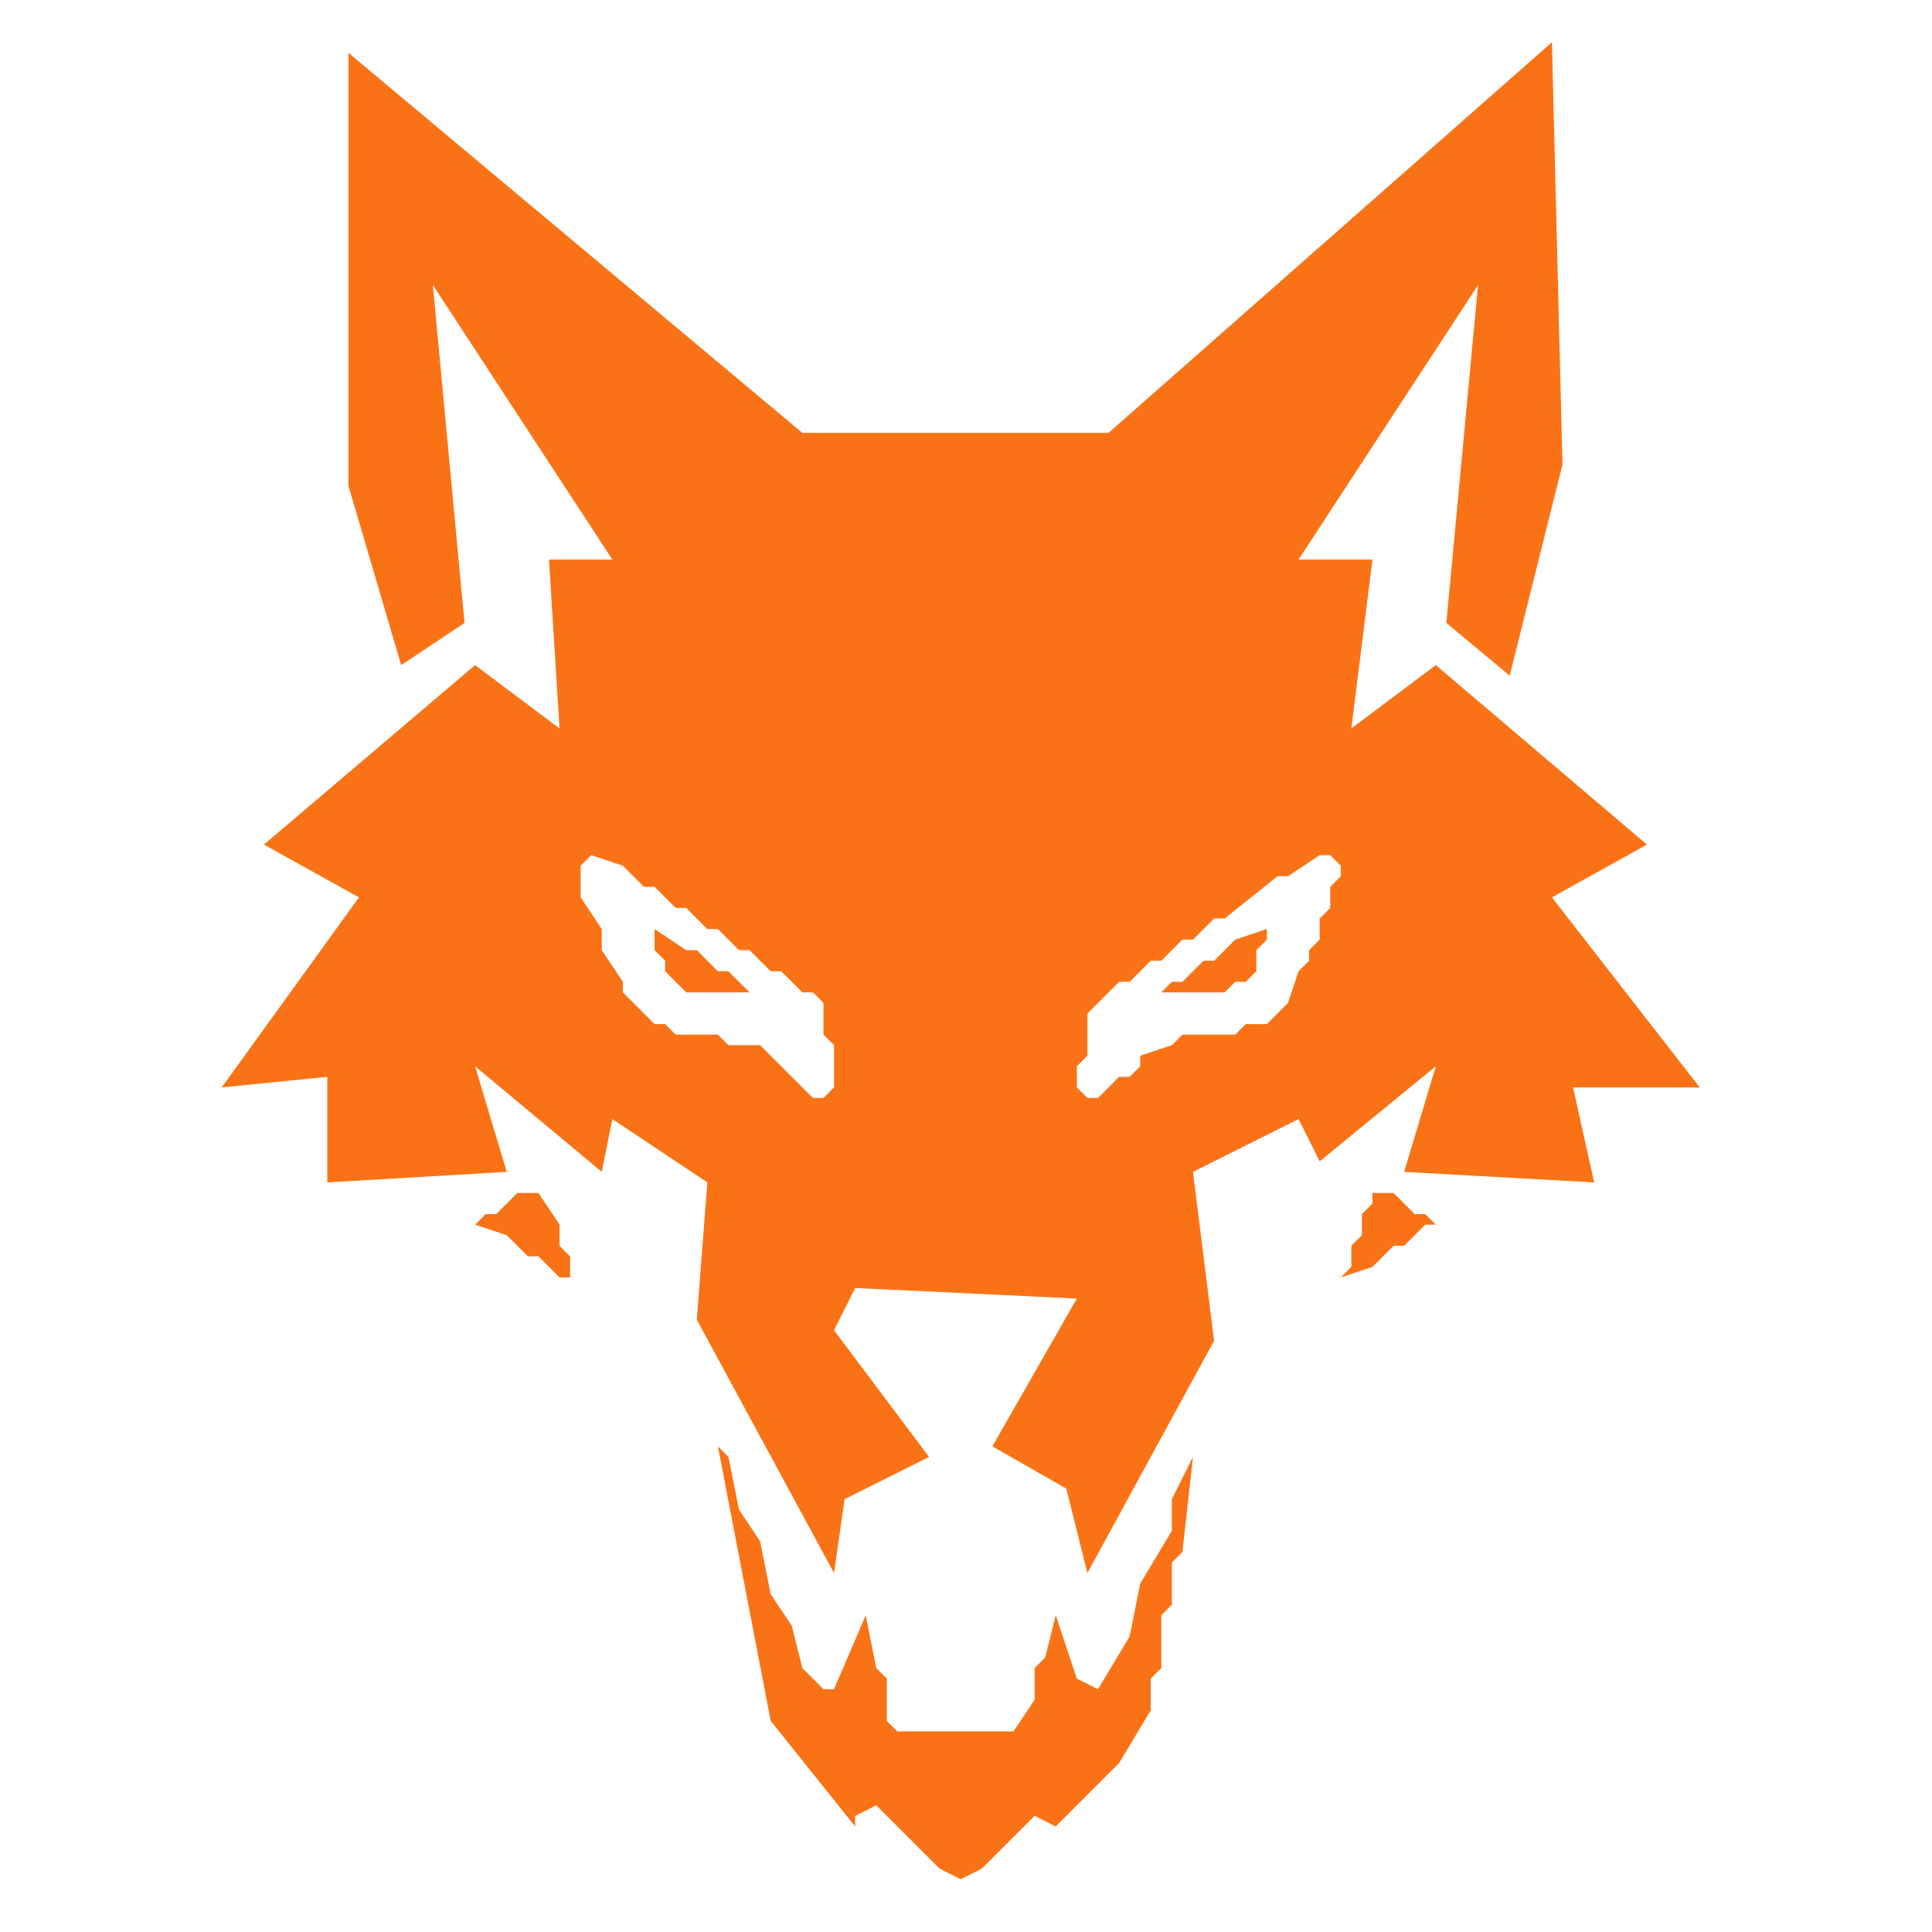
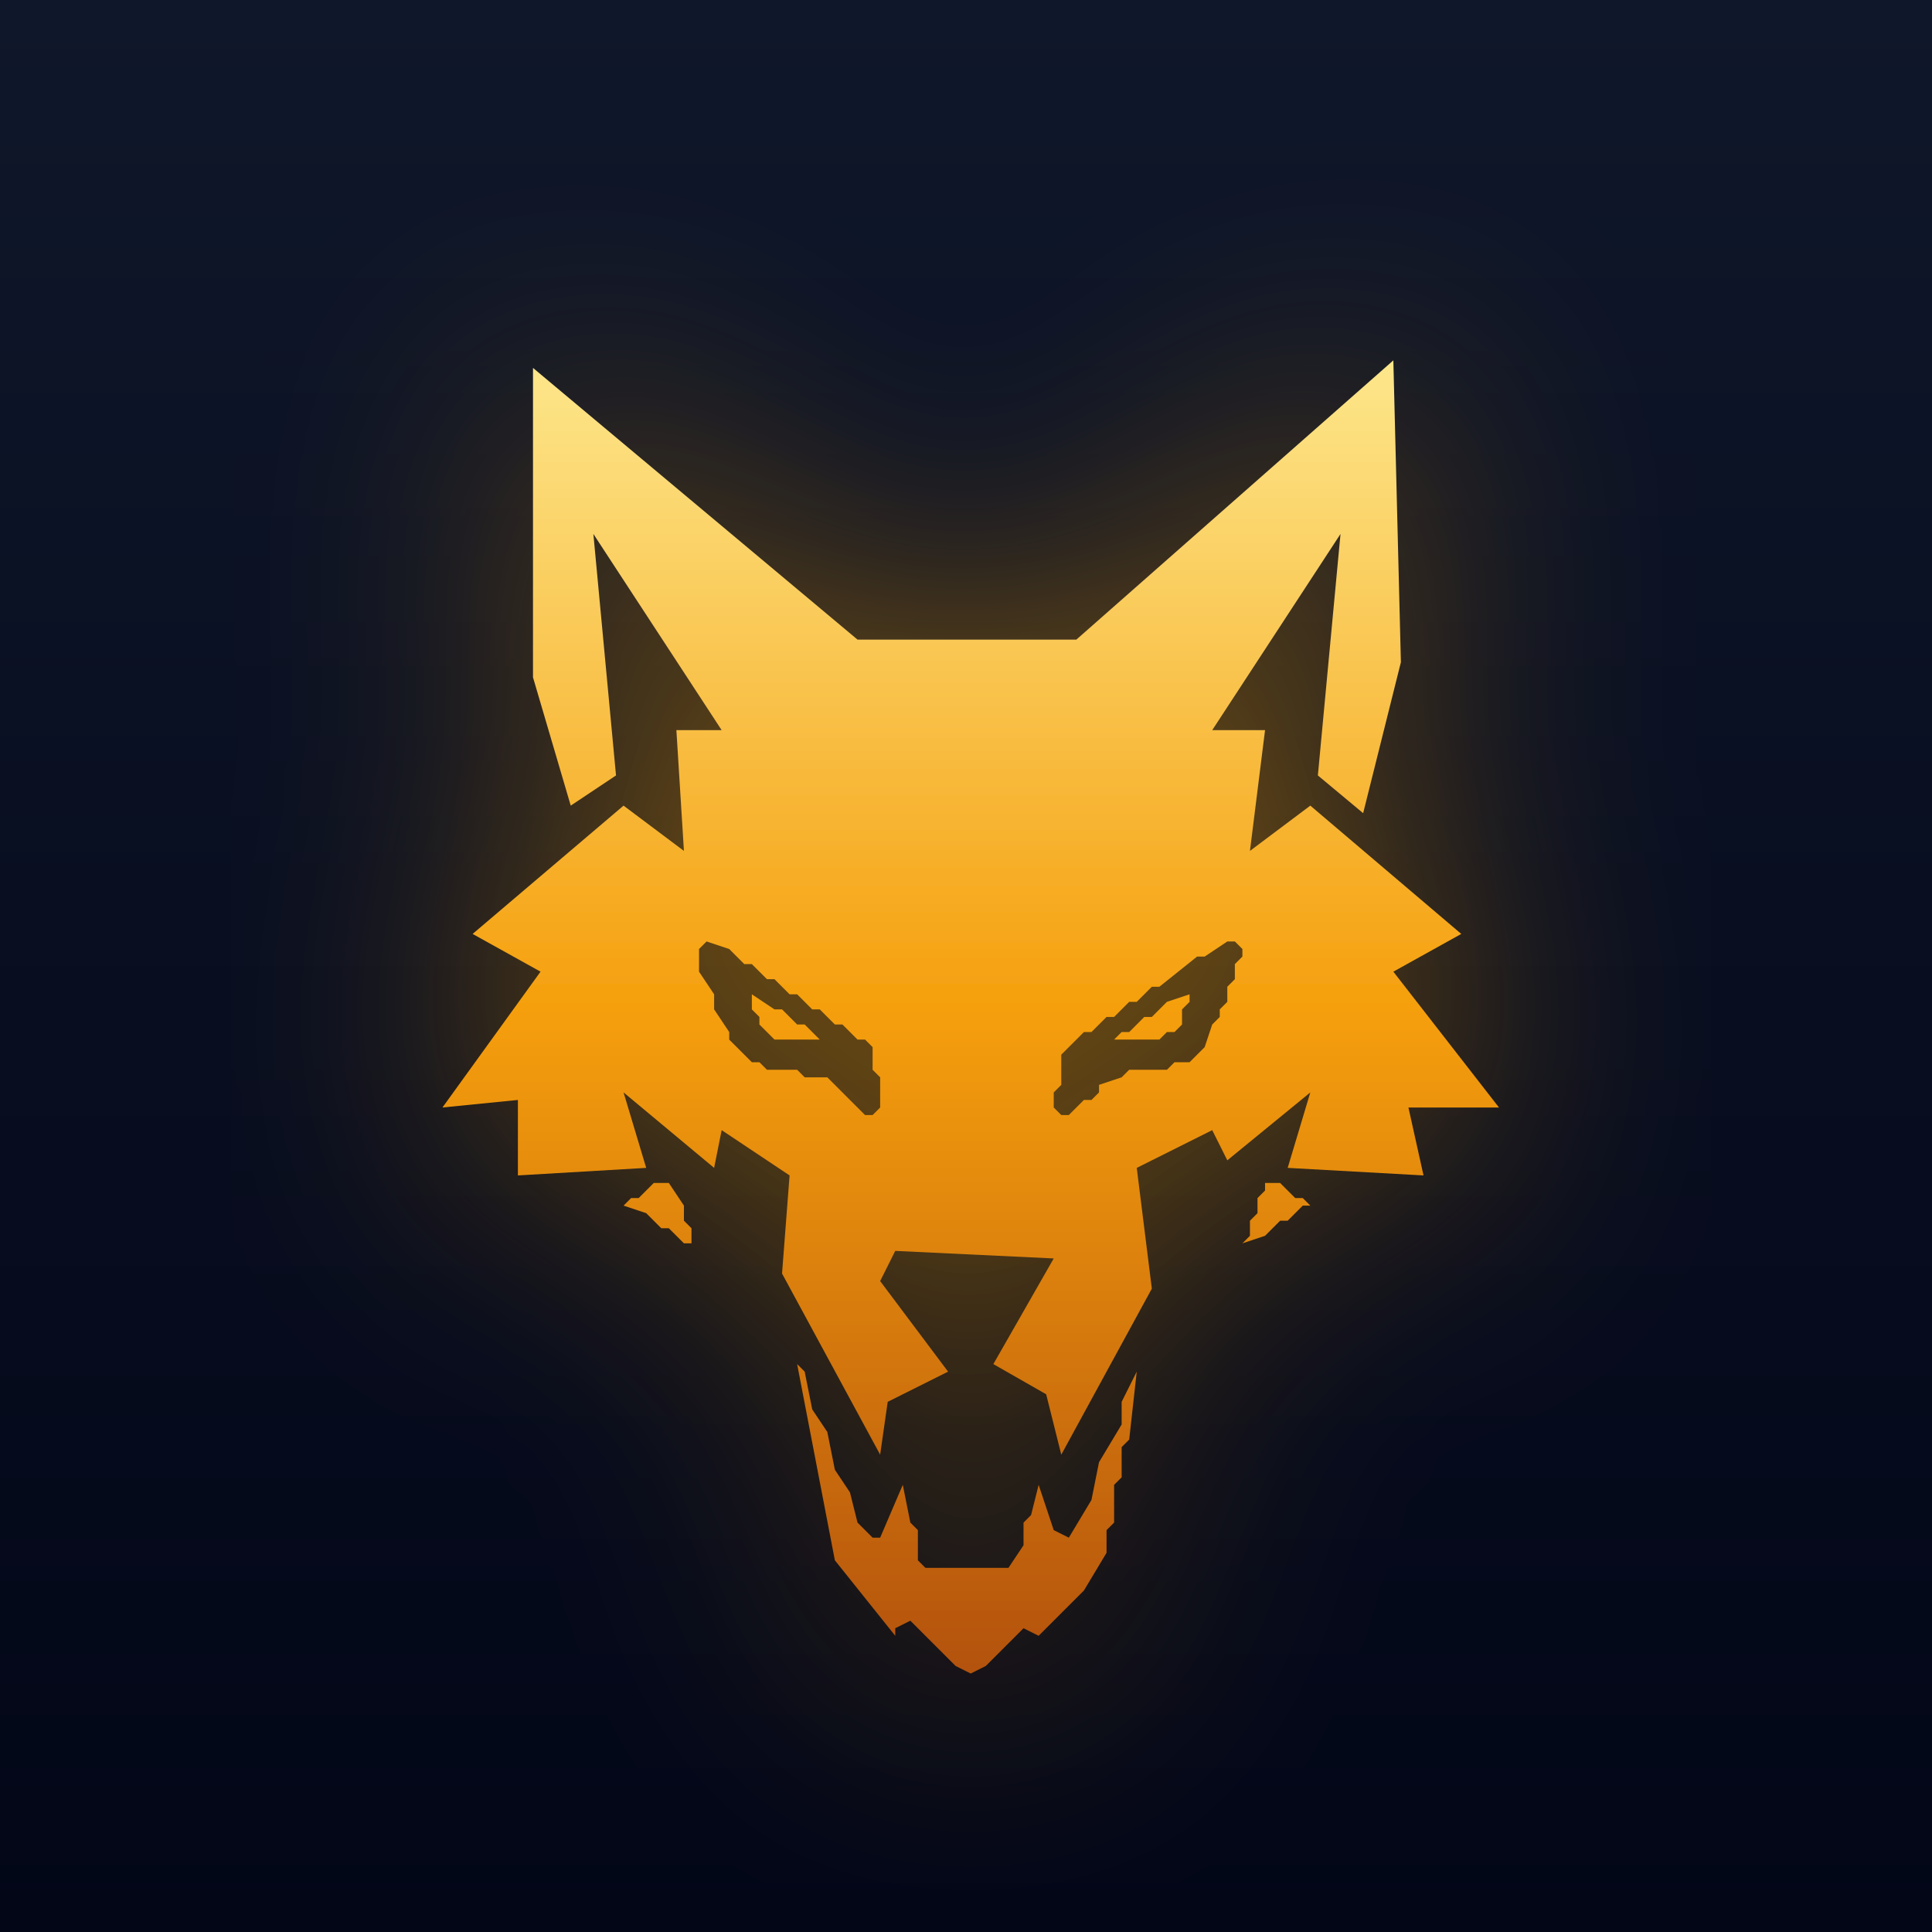
- <svg xmlns="http://www.w3.org/2000/svg" width="32" height="32" viewBox="0 0 149 183">
-   <path fill="#F97316" fill-rule="evenodd" d="M 16.0 5.0 L 16.0 46.0 L 21.0 63.0 L 27.0 59.0 L 24.0 27.0 L 41.0 53.0 L 35.0 53.0 L 36.0 69.0 L 28.0 63.0 L 8.0 80.0 L 17.0 85.0 L 4.0 103.0 L 14.0 102.0 L 14.0 112.0 L 31.0 111.0 L 28.0 101.0 L 40.0 111.0 L 41.0 106.0 L 50.0 112.0 L 49.0 125.0 L 62.0 149.0 L 63.0 142.0 L 71.0 138.0 L 62.0 126.0 L 64.0 122.0 L 85.0 123.0 L 77.0 137.0 L 84.0 141.0 L 86.0 149.0 L 98.0 127.0 L 96.0 111.0 L 106.0 106.0 L 108.0 110.0 L 119.0 101.0 L 116.0 111.0 L 134.0 112.0 L 132.0 103.0 L 144.0 103.0 L 130.0 85.0 L 139.0 80.0 L 119.0 63.0 L 111.0 69.0 L 113.0 53.0 L 106.0 53.0 L 123.0 27.0 L 120.0 59.0 L 126.0 64.0 L 131.0 44.0 L 130.0 4.0 L 88.0 41.0 L 59.0 41.0 Z M 51.0 137.0 L 56.0 163.0 L 64.0 173.0 L 64.0 172.0 L 66.0 171.0 L 72.0 177.0 L 74.0 178.0 L 76.0 177.0 L 81.0 172.0 L 83.0 173.0 L 89.0 167.0 L 92.0 162.0 L 92.0 159.0 L 93.0 158.0 L 93.0 153.0 L 94.0 152.0 L 94.0 148.0 L 95.0 147.0 L 96.0 138.0 L 94.0 142.0 L 94.0 145.0 L 91.0 150.0 L 90.0 155.0 L 87.0 160.0 L 85.0 159.0 L 83.0 153.0 L 82.0 157.0 L 81.0 158.0 L 81.0 161.0 L 79.0 164.0 L 68.0 164.0 L 67.0 163.0 L 67.0 159.0 L 66.0 158.0 L 65.0 153.0 L 62.0 160.0 L 61.0 160.0 L 59.0 158.0 L 58.0 154.0 L 56.0 151.0 L 55.0 146.0 L 53.0 143.0 L 52.0 138.0 Z M 110.0 82.0 L 110.0 83.0 L 109.0 84.0 L 109.0 86.0 L 108.0 87.0 L 108.0 89.0 L 107.0 90.0 L 107.0 91.0 L 106.0 92.0 L 105.0 95.0 L 103.0 97.0 L 101.0 97.0 L 100.0 98.0 L 95.0 98.0 L 94.0 99.0 L 91.0 100.0 L 91.0 101.0 L 90.0 102.0 L 89.0 102.0 L 87.0 104.0 L 86.0 104.0 L 85.0 103.0 L 85.0 101.0 L 86.0 100.0 L 86.0 96.0 L 89.0 93.0 L 90.0 93.0 L 92.0 91.0 L 93.0 91.0 L 95.0 89.0 L 96.0 89.0 L 98.0 87.0 L 99.0 87.0 L 104.0 83.0 L 105.0 83.0 L 108.0 81.0 L 109.0 81.0 Z M 38.0 82.0 L 39.0 81.0 L 42.0 82.0 L 44.0 84.0 L 45.0 84.0 L 47.0 86.0 L 48.0 86.0 L 50.0 88.0 L 51.0 88.0 L 53.0 90.0 L 54.0 90.0 L 56.0 92.0 L 57.0 92.0 L 59.0 94.0 L 60.0 94.0 L 61.0 95.0 L 61.0 98.0 L 62.0 99.0 L 62.0 103.0 L 61.0 104.0 L 60.0 104.0 L 55.0 99.0 L 52.0 99.0 L 51.0 98.0 L 47.0 98.0 L 46.0 97.0 L 45.0 97.0 L 42.0 94.0 L 42.0 93.0 L 40.0 90.0 L 40.0 88.0 L 38.0 85.0 Z M 28.0 116.0 L 31.0 117.0 L 33.0 119.0 L 34.0 119.0 L 36.0 121.0 L 37.0 121.0 L 37.0 119.0 L 36.0 118.0 L 36.0 116.0 L 34.0 113.0 L 32.0 113.0 L 30.0 115.0 L 29.0 115.0 Z M 119.0 116.0 L 118.0 115.0 L 117.0 115.0 L 115.0 113.0 L 113.0 113.0 L 113.0 114.0 L 112.0 115.0 L 112.0 117.0 L 111.0 118.0 L 111.0 120.0 L 110.0 121.0 L 113.0 120.0 L 115.0 118.0 L 116.0 118.0 L 118.0 116.0 Z M 103.0 88.0 L 100.0 89.0 L 98.0 91.0 L 97.0 91.0 L 95.0 93.0 L 94.0 93.0 L 93.0 94.0 L 99.0 94.0 L 100.0 93.0 L 101.0 93.0 L 102.0 92.0 L 102.0 90.0 L 103.0 89.0 Z M 45.0 88.0 L 45.0 90.0 L 46.0 91.0 L 46.0 92.0 L 48.0 94.0 L 54.0 94.0 L 52.0 92.0 L 51.0 92.0 L 49.0 90.0 L 48.0 90.0 Z" />
+ <svg xmlns="http://www.w3.org/2000/svg" width="1024" height="1024" viewBox="0 0 1024 1024" role="img" aria-label="Viral Animal app icon">
+   <defs>
+     <linearGradient id="bgGradient" x1="0%" y1="0%" x2="0%" y2="100%">
+       <stop offset="0%" stop-color="#0F172A" />
+       <stop offset="100%" stop-color="#020617" />
+     </linearGradient>
+     <linearGradient id="viralAnimalGoldGradient" x1="0%" y1="0%" x2="0%" y2="100%">
+       <stop offset="0%" stop-color="#FDE68A" />
+       <stop offset="50%" stop-color="#F59E0B" />
+       <stop offset="100%" stop-color="#B45309" />
+     </linearGradient>
+     <filter id="goldGlow" x="-20%" y="-20%" width="140%" height="140%">
+       <feGaussianBlur stdDeviation="18" result="blur" />
+       <feFlood flood-color="#F59E0B" flood-opacity="0.45" />
+       <feComposite in2="blur" operator="in" />
+       <feMerge>
+         <feMergeNode />
+         <feMergeNode in="SourceGraphic" />
+       </feMerge>
+     </filter>
+   </defs>
+   <rect width="1024" height="1024" fill="url(#bgGradient)" />
+   <g transform="translate(218.5, 175) scale(4.0)">
+     <path fill="url(#viralAnimalGoldGradient)" fill-rule="evenodd" filter="url(#goldGlow)" d="M 16.0 5.0 L 16.0 46.0 L 21.0 63.0 L 27.0 59.0 L 24.0 27.0 L 41.0 53.0 L 35.0 53.0 L 36.0 69.0 L 28.0 63.0 L 8.0 80.0 L 17.0 85.0 L 4.0 103.0 L 14.0 102.0 L 14.0 112.0 L 31.0 111.0 L 28.0 101.0 L 40.0 111.0 L 41.0 106.0 L 50.0 112.0 L 49.0 125.0 L 62.0 149.0 L 63.0 142.0 L 71.0 138.0 L 62.0 126.0 L 64.0 122.0 L 85.0 123.0 L 77.0 137.0 L 84.0 141.0 L 86.0 149.0 L 98.0 127.0 L 96.0 111.0 L 106.0 106.0 L 108.0 110.0 L 119.0 101.0 L 116.0 111.0 L 134.0 112.0 L 132.0 103.0 L 144.0 103.0 L 130.0 85.0 L 139.0 80.0 L 119.0 63.0 L 111.0 69.0 L 113.0 53.0 L 106.0 53.0 L 123.0 27.0 L 120.0 59.0 L 126.0 64.0 L 131.0 44.0 L 130.0 4.0 L 88.0 41.0 L 59.0 41.0 Z M 51.0 137.0 L 56.0 163.0 L 64.0 173.0 L 64.0 172.0 L 66.0 171.0 L 72.0 177.0 L 74.0 178.0 L 76.0 177.0 L 81.0 172.0 L 83.0 173.0 L 89.0 167.0 L 92.0 162.0 L 92.0 159.0 L 93.0 158.0 L 93.0 153.0 L 94.0 152.0 L 94.0 148.0 L 95.0 147.0 L 96.0 138.0 L 94.0 142.0 L 94.0 145.0 L 91.0 150.0 L 90.0 155.0 L 87.0 160.0 L 85.0 159.0 L 83.0 153.0 L 82.0 157.0 L 81.0 158.0 L 81.0 161.0 L 79.0 164.0 L 68.0 164.0 L 67.0 163.0 L 67.0 159.0 L 66.0 158.0 L 65.0 153.0 L 62.0 160.0 L 61.0 160.0 L 59.0 158.0 L 58.0 154.0 L 56.0 151.0 L 55.0 146.0 L 53.0 143.0 L 52.0 138.0 Z M 110.0 82.0 L 110.0 83.0 L 109.0 84.0 L 109.0 86.0 L 108.0 87.0 L 108.0 89.0 L 107.0 90.0 L 107.0 91.0 L 106.0 92.0 L 105.0 95.0 L 103.0 97.0 L 101.0 97.0 L 100.0 98.0 L 95.0 98.0 L 94.0 99.0 L 91.0 100.0 L 91.0 101.0 L 90.0 102.0 L 89.0 102.0 L 87.0 104.0 L 86.0 104.0 L 85.0 103.0 L 85.0 101.0 L 86.0 100.0 L 86.0 96.0 L 89.0 93.0 L 90.0 93.0 L 92.0 91.0 L 93.0 91.0 L 95.0 89.0 L 96.0 89.0 L 98.0 87.0 L 99.0 87.0 L 104.0 83.0 L 105.0 83.0 L 108.0 81.0 L 109.0 81.0 Z M 38.0 82.0 L 39.0 81.0 L 42.0 82.0 L 44.0 84.0 L 45.0 84.0 L 47.0 86.0 L 48.0 86.0 L 50.0 88.0 L 51.0 88.0 L 53.0 90.0 L 54.0 90.0 L 56.0 92.0 L 57.0 92.0 L 59.0 94.0 L 60.0 94.0 L 61.0 95.0 L 61.0 98.0 L 62.0 99.0 L 62.0 103.0 L 61.0 104.0 L 60.0 104.0 L 55.0 99.0 L 52.0 99.0 L 51.0 98.0 L 47.0 98.0 L 46.0 97.0 L 45.0 97.0 L 42.0 94.0 L 42.0 93.0 L 40.0 90.0 L 40.0 88.0 L 38.0 85.0 Z M 28.0 116.0 L 31.0 117.0 L 33.0 119.0 L 34.0 119.0 L 36.0 121.0 L 37.0 121.0 L 37.0 119.0 L 36.0 118.0 L 36.0 116.0 L 34.0 113.0 L 32.0 113.0 L 30.0 115.0 L 29.0 115.0 Z M 119.0 116.0 L 118.0 115.0 L 117.0 115.0 L 115.0 113.0 L 113.0 113.0 L 113.0 114.0 L 112.0 115.0 L 112.0 117.0 L 111.0 118.0 L 111.0 120.0 L 110.0 121.0 L 113.0 120.0 L 115.0 118.0 L 116.0 118.0 L 118.0 116.0 Z M 103.0 88.0 L 100.0 89.0 L 98.0 91.0 L 97.0 91.0 L 95.0 93.0 L 94.0 93.0 L 93.0 94.0 L 99.0 94.0 L 100.0 93.0 L 101.0 93.0 L 102.0 92.0 L 102.0 90.0 L 103.0 89.0 Z M 45.0 88.0 L 45.0 90.0 L 46.0 91.0 L 46.0 92.0 L 48.0 94.0 L 54.0 94.0 L 52.0 92.0 L 51.0 92.0 L 49.0 90.0 L 48.0 90.0 Z" />
+   </g>
</svg>
